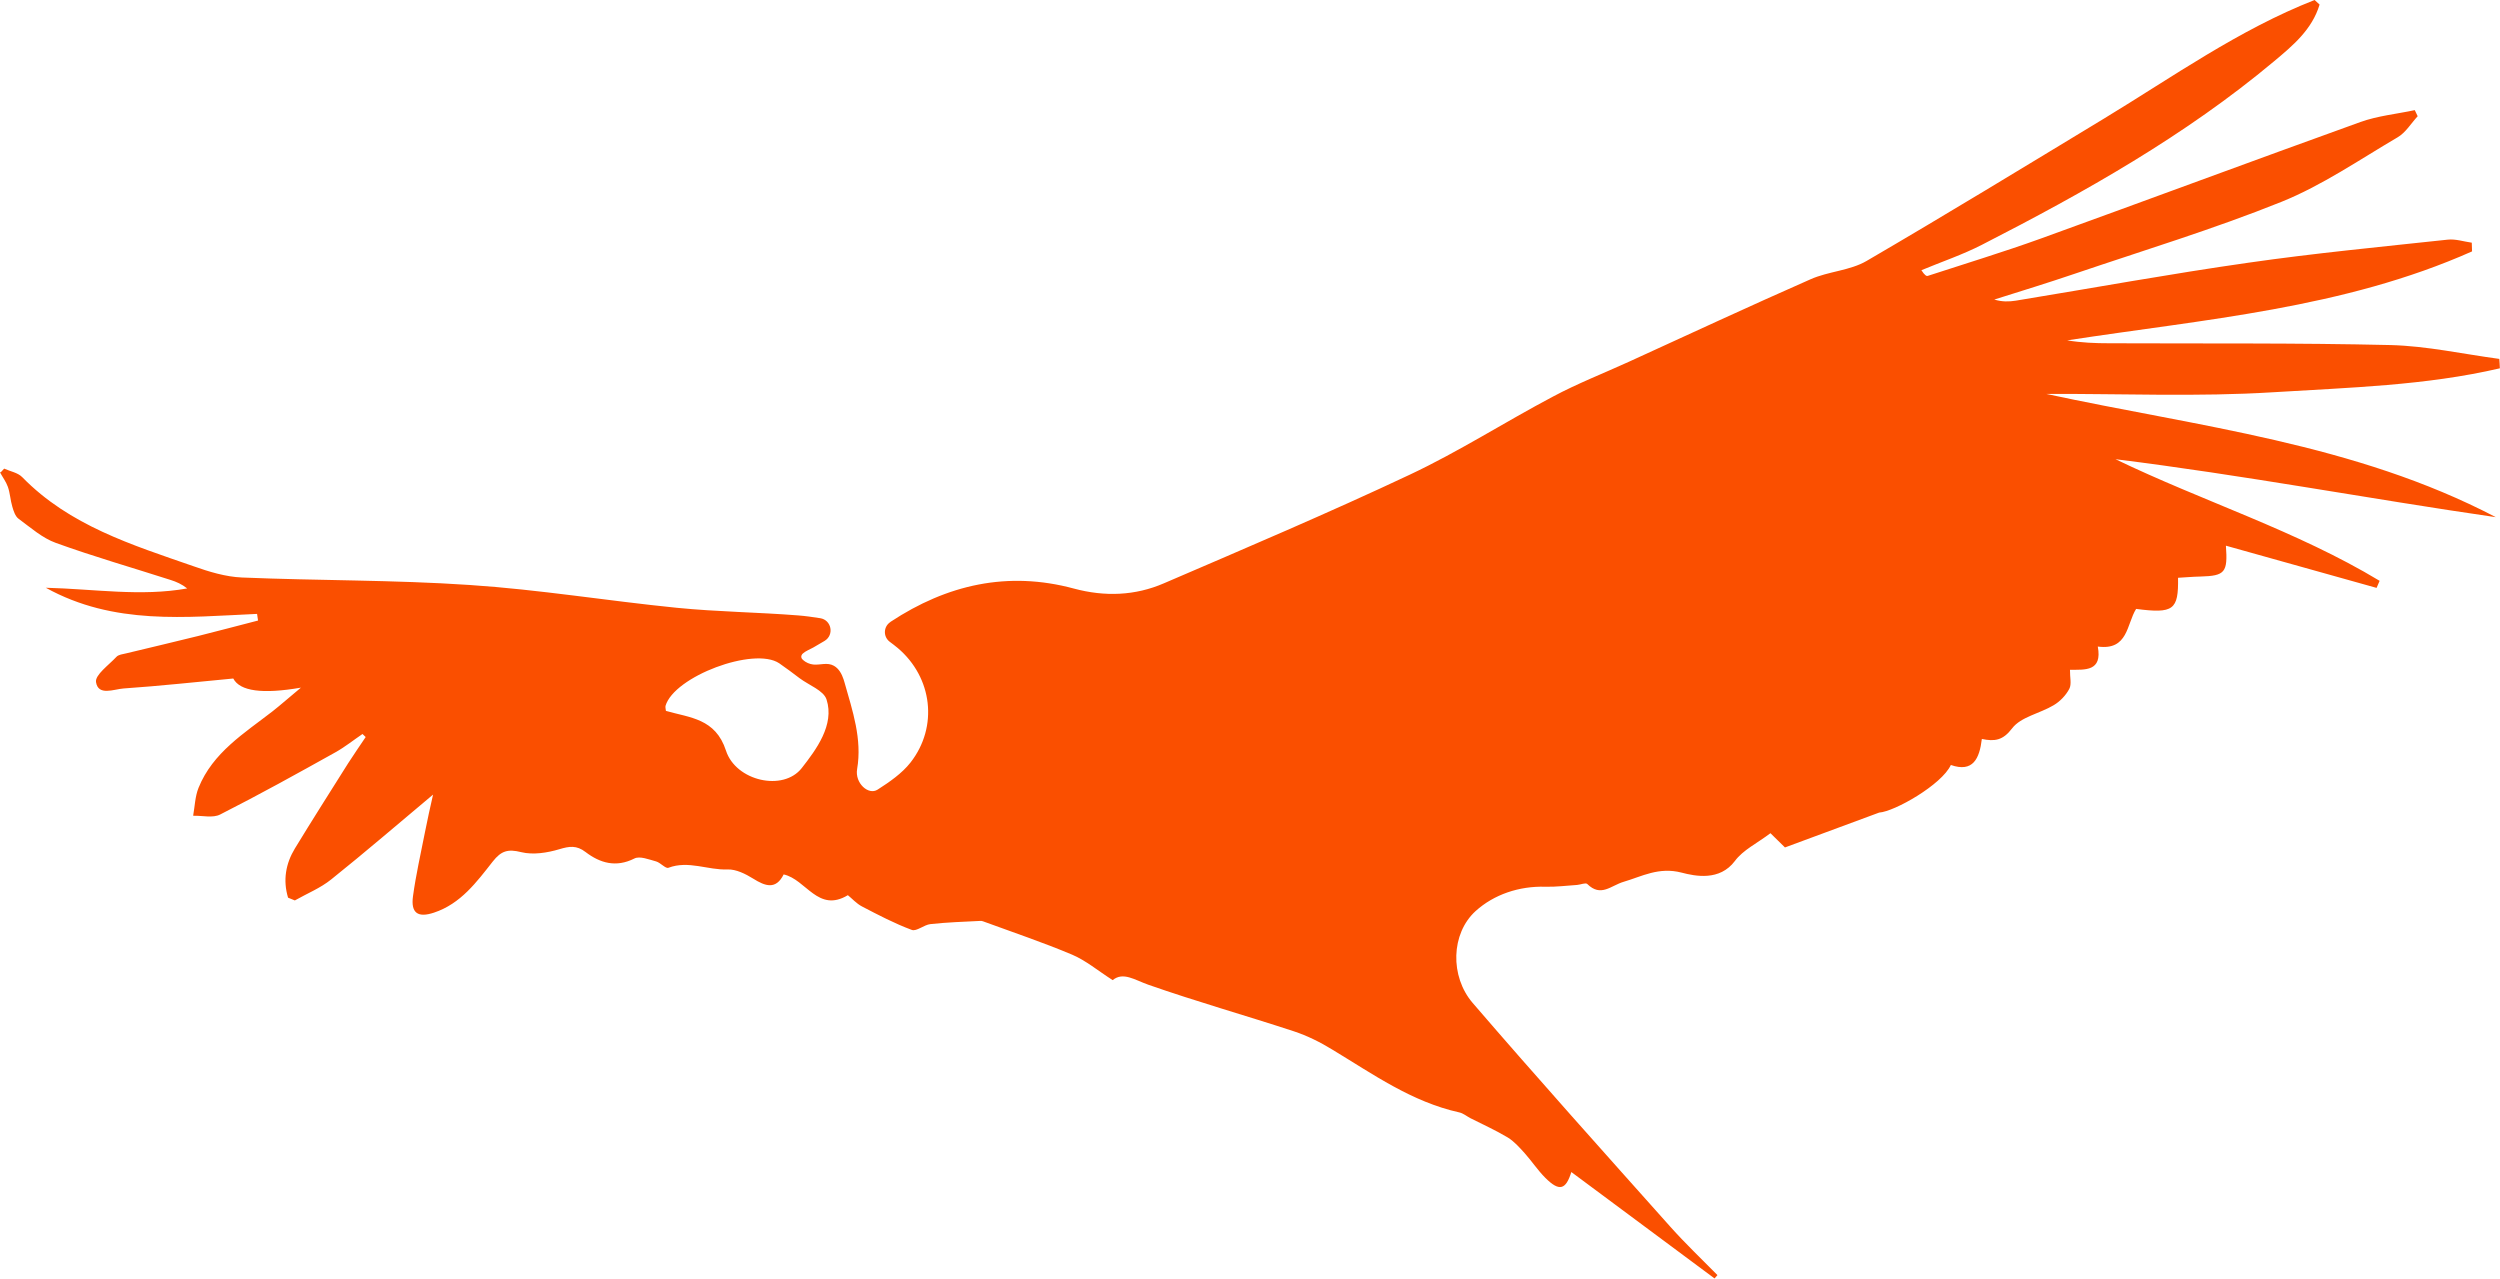
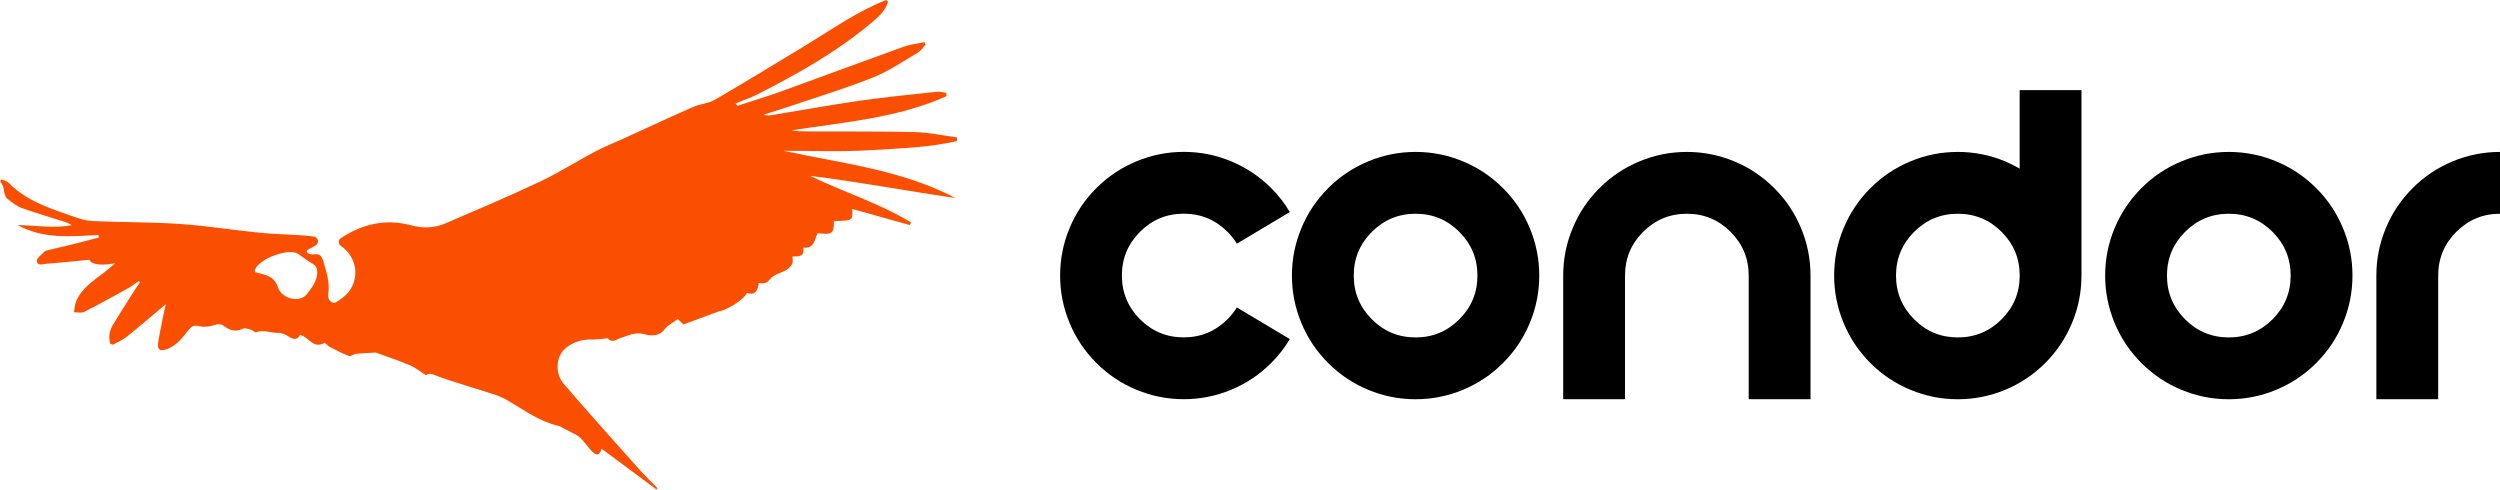
- <svg xmlns="http://www.w3.org/2000/svg" id="Capa_2" data-name="Capa 2" viewBox="0 0 180.69 92.38">
+ <svg xmlns="http://www.w3.org/2000/svg" id="Capa_2" data-name="Capa 2" viewBox="0 0 471.95 92.38">
  <g id="Capa_1-2" data-name="Capa 1">
    <path d="M56.32,47.94c.5.34.98.71,1.46,1.07.69.52,1.75.89,1.96,1.55.59,1.83-.75,3.62-1.79,4.95-1.34,1.72-4.77.94-5.48-1.26-.76-2.33-2.61-2.37-4.34-2.87-.01-.12-.05-.25-.03-.36.62-2.13,6.4-4.3,8.22-3.08M0,34.14c.19.35.44.68.57,1.05.16.46.18.96.32,1.43.09.31.21.7.46.88.86.63,1.71,1.39,2.69,1.74,2.73.99,5.53,1.79,8.3,2.68.41.13.8.3,1.19.61-3.35.6-6.7.04-10.22-.05,4.93,2.73,10.12,2.12,15.27,1.89.04.29.03.19.07.48-1.45.37-2.89.76-4.34,1.12-1.72.43-3.45.83-5.18,1.25-.25.06-.57.09-.72.26-.55.59-1.55,1.3-1.47,1.82.16,1.02,1.29.51,1.99.46,2.63-.18,5.27-.47,7.93-.72q.72,1.38,4.89.66c-.87.72-1.45,1.24-2.05,1.71-2.05,1.59-4.32,2.98-5.35,5.53-.25.62-.27,1.34-.39,2.02.66-.02,1.42.18,1.95-.09,2.82-1.43,5.58-2.96,8.34-4.5.68-.38,1.3-.88,1.95-1.32.12.12.1.1.23.22-.42.63-.86,1.26-1.27,1.9-1.29,2.05-2.59,4.09-3.85,6.16-.66,1.09-.87,2.29-.49,3.55.2.08.29.12.49.2.88-.5,1.85-.89,2.63-1.52,2.45-1.96,4.84-4.02,7.36-6.13-.2.89-.41,1.81-.59,2.74-.3,1.53-.65,3.06-.86,4.6-.17,1.23.36,1.58,1.52,1.19,1.93-.64,3.08-2.21,4.25-3.7.61-.77,1.09-.91,2.05-.67.86.21,1.88.05,2.75-.21.73-.22,1.25-.3,1.9.2,1.05.8,2.2,1.14,3.53.47.39-.2,1.05.07,1.57.21.32.09.69.54.89.46,1.45-.55,2.85.18,4.28.12.61-.02,1.29.32,1.84.66.89.56,1.65.82,2.21-.3,1.63.36,2.48,2.8,4.64,1.5.29.23.62.61,1.03.82,1.17.61,2.35,1.23,3.59,1.69.34.13.88-.37,1.35-.42,1.2-.13,2.4-.17,3.6-.23.07,0,.14,0,.2.03,2.15.79,4.33,1.52,6.44,2.41.99.42,1.85,1.15,2.93,1.84.75-.62,1.58-.02,2.57.33,3.48,1.22,7.03,2.22,10.53,3.37.97.32,1.91.79,2.79,1.33,2.93,1.77,5.73,3.77,9.16,4.53.28.06.53.27.79.41.91.46,1.84.88,2.71,1.4.46.28.85.72,1.22,1.13.52.58.95,1.24,1.5,1.79,1.01,1.01,1.48.87,1.88-.42,3.44,2.55,6.89,5.12,10.35,7.69.13-.15.08-.09.21-.24-1.14-1.16-2.32-2.28-3.4-3.49-4.79-5.37-9.6-10.73-14.29-16.18-1.65-1.92-1.58-5.02.22-6.65,1.31-1.18,3.12-1.81,5.04-1.75.76.02,1.52-.08,2.29-.13.25-.02.61-.18.73-.07.99.98,1.71.11,2.64-.16,1.3-.38,2.53-1.09,4.18-.66,1,.26,2.75.62,3.85-.84.59-.8,1.61-1.28,2.57-2.01.21.2.66.64,1.05,1.03,2.3-.85,4.56-1.69,6.81-2.52,1.1-.07,4.52-2.01,5.18-3.44,1.6.56,2.07-.46,2.24-1.88.93.19,1.52.11,2.19-.77.63-.83,2-1.07,3-1.67.46-.27.88-.71,1.13-1.18.18-.34.04-.84.05-1.38,1.08-.01,2.35.14,2.01-1.68,2.2.3,2.08-1.62,2.77-2.72,2.7.35,3.07.08,3.03-2.25.54-.03,1.08-.08,1.62-.09,1.78-.05,1.98-.29,1.84-2.23,3.63,1.02,7.26,2.04,10.89,3.05.13-.3.09-.21.22-.51-6.02-3.63-12.75-5.73-19.09-8.79,9.2,1.14,18.31,2.86,27.49,4.19-10.19-5.33-21.5-6.54-32.5-8.91,5.47-.02,10.96.22,16.41-.12,5.47-.34,11.01-.48,16.38-1.73-.02-.39-.01-.3-.04-.68-2.61-.35-5.22-.93-7.84-1-6.78-.16-13.56-.1-20.34-.13-1.02,0-2.03-.04-3.05-.21,9.91-1.53,19.98-2.3,29.26-6.43,0-.21-.02-.42-.02-.63-.58-.08-1.17-.28-1.73-.22-4.82.52-9.64.98-14.43,1.67-5.61.8-11.19,1.82-16.79,2.74-.5.08-1.01.09-1.56-.08,1.93-.61,3.86-1.2,5.77-1.85,5.01-1.7,10.08-3.24,14.98-5.21,2.95-1.19,5.63-3.04,8.39-4.66.59-.34.98-1.01,1.46-1.53l-.21-.44c-1.31.28-2.68.41-3.93.86-7.72,2.78-15.41,5.64-23.12,8.43-2.69.97-5.43,1.8-8.15,2.69-.09.03-.22-.04-.46-.41,1.46-.61,2.98-1.12,4.38-1.84,7.42-3.8,14.68-7.88,21.11-13.26,1.35-1.13,2.75-2.29,3.29-4.1-.16-.15-.2-.18-.36-.33-5.48,2.15-10.24,5.55-15.22,8.57-5.71,3.46-11.4,6.93-17.16,10.29-1.2.7-2.75.75-4.04,1.32-4.41,1.94-8.79,3.98-13.17,5.98-1.82.83-3.69,1.56-5.45,2.5-3.48,1.84-6.81,3.98-10.36,5.65-5.86,2.76-11.82,5.29-17.77,7.85-2.08.9-4.27.98-6.5.38-4.78-1.29-9.17-.29-13.25,2.4l-.02.02c-.5.33-.53,1.05-.05,1.42.2.15.4.3.59.46,2.5,2.12,2.94,5.68.92,8.27-.62.79-1.52,1.41-2.38,1.96-.66.43-1.66-.47-1.48-1.49.37-2.16-.33-4.2-.91-6.25-.02-.07-.04-.15-.07-.23-.13-.39-.34-.78-.7-.98-.48-.27-.98-.04-1.49-.09-.27-.03-.54-.15-.74-.33-.05-.05-.11-.11-.12-.18-.03-.11.03-.22.11-.29.2-.18.52-.3.75-.43.28-.16.55-.32.82-.48.71-.43.5-1.51-.32-1.64-.52-.08-1.06-.16-1.59-.2-2.92-.23-5.85-.26-8.76-.55-5-.5-9.97-1.32-14.98-1.65-5.48-.37-10.98-.31-16.46-.54-1.19-.05-2.39-.42-3.52-.82-4.43-1.54-8.94-2.93-12.36-6.43-.32-.33-.87-.42-1.31-.62-.12.12-.11.12-.23.25" style="fill: #fa4f00;" />
+     <g>
+       <path d="M267.24,63.7c3.22,0,5.97-1.14,8.25-3.42,2.28-2.28,3.42-5.03,3.42-8.26s-1.14-5.97-3.42-8.25c-2.28-2.28-5.03-3.42-8.25-3.42s-5.98,1.14-8.26,3.42c-2.28,2.28-3.42,5.03-3.42,8.25s1.14,5.97,3.42,8.26c2.28,2.28,5.03,3.42,8.26,3.42M267.24,75.37c-3.1,0-6.08-.59-8.94-1.78-2.86-1.18-5.38-2.87-7.57-5.06s-3.88-4.71-5.06-7.57c-1.19-2.86-1.78-5.84-1.78-8.94s.59-6.08,1.78-8.93c1.18-2.86,2.87-5.38,5.06-7.57,2.19-2.19,4.71-3.88,7.57-5.06,2.86-1.19,5.84-1.78,8.94-1.78s6.08.59,8.93,1.78c2.86,1.18,5.38,2.87,7.57,5.06,2.19,2.18,3.88,4.71,5.06,7.57,1.19,2.86,1.78,5.84,1.78,8.93s-.59,6.08-1.78,8.94c-1.18,2.86-2.87,5.38-5.06,7.57-2.19,2.19-4.71,3.88-7.57,5.06-2.86,1.19-5.84,1.78-8.93,1.78" />
+       <path d="M306.77,52.02v23.34h-11.67v-23.34c0-3.1.59-6.08,1.78-8.93,1.18-2.86,2.87-5.38,5.06-7.57s4.71-3.88,7.57-5.06c2.86-1.19,5.84-1.78,8.94-1.78s6.08.59,8.93,1.78c2.86,1.18,5.38,2.87,7.57,5.06,2.19,2.19,3.88,4.71,5.06,7.57,1.19,2.86,1.78,5.84,1.78,8.93v23.34h-11.67v-23.34c0-3.22-1.14-5.97-3.42-8.25-2.28-2.28-5.03-3.42-8.25-3.42s-5.97,1.14-8.26,3.42-3.42,5.03-3.42,8.25" />
+       <path d="M369.6,63.7c3.22,0,5.97-1.14,8.26-3.42,2.28-2.28,3.42-5.03,3.42-8.26s-1.14-5.97-3.42-8.25-5.03-3.42-8.26-3.42-5.97,1.14-8.25,3.42c-2.28,2.28-3.42,5.03-3.42,8.25s1.14,5.97,3.42,8.26,5.03,3.42,8.25,3.42M392.94,52.02c0,3.1-.59,6.08-1.78,8.94s-2.87,5.38-5.06,7.57-4.71,3.88-7.57,5.06c-2.86,1.19-5.84,1.78-8.94,1.78s-6.08-.59-8.93-1.78c-2.86-1.18-5.38-2.87-7.57-5.06s-3.87-4.71-5.06-7.57c-1.18-2.86-1.78-5.84-1.78-8.94s.59-6.08,1.78-8.93c1.19-2.86,2.87-5.38,5.06-7.57,2.19-2.19,4.71-3.88,7.57-5.06,2.85-1.19,5.83-1.78,8.93-1.78s6.08.59,8.94,1.78c.94.4,1.85.85,2.74,1.37v-14.82h11.67v35.01Z" />
+       <path d="M420.75,63.7c3.22,0,5.98-1.14,8.26-3.42,2.28-2.28,3.42-5.03,3.42-8.26s-1.14-5.97-3.42-8.25c-2.28-2.28-5.03-3.42-8.26-3.42s-5.97,1.14-8.25,3.42c-2.28,2.28-3.42,5.03-3.42,8.25s1.14,5.97,3.42,8.26c2.28,2.28,5.03,3.42,8.25,3.42M420.75,75.37c-3.1,0-6.08-.59-8.93-1.78-2.86-1.18-5.38-2.87-7.57-5.06-2.18-2.19-3.87-4.71-5.06-7.57-1.18-2.86-1.78-5.84-1.78-8.94s.59-6.08,1.78-8.93c1.19-2.86,2.88-5.38,5.06-7.57,2.19-2.19,4.71-3.88,7.57-5.06,2.86-1.19,5.84-1.78,8.93-1.78s6.08.59,8.94,1.78c2.86,1.18,5.38,2.87,7.57,5.06,2.19,2.18,3.88,4.71,5.06,7.57,1.19,2.86,1.78,5.84,1.78,8.93s-.59,6.08-1.78,8.94c-1.18,2.86-2.87,5.38-5.06,7.57s-4.71,3.88-7.57,5.06c-2.86,1.19-5.84,1.78-8.94,1.78" />
+       <path d="M233.5,58.04l9.99,5.97c-.97,1.64-2.14,3.15-3.51,4.51-2.19,2.19-4.71,3.88-7.57,5.06-2.86,1.19-5.84,1.78-8.94,1.78s-6.08-.59-8.93-1.78c-2.86-1.18-5.38-2.87-7.57-5.06-2.19-2.19-3.88-4.71-5.06-7.57-1.19-2.86-1.78-5.84-1.78-8.94s.59-6.08,1.78-8.93c1.18-2.86,2.87-5.38,5.06-7.57,2.18-2.18,4.71-3.87,7.57-5.06,2.86-1.18,5.84-1.78,8.93-1.78s6.08.59,8.94,1.78c2.86,1.19,5.38,2.88,7.57,5.06,1.37,1.37,2.54,2.88,3.51,4.52l-9.99,5.97c-.48-.79-1.08-1.54-1.78-2.24-2.28-2.28-5.03-3.42-8.26-3.42s-5.97,1.14-8.25,3.42-3.42,5.03-3.42,8.25,1.14,5.97,3.42,8.26c2.28,2.28,5.03,3.42,8.25,3.42s5.97-1.14,8.26-3.42c.7-.7,1.29-1.44,1.78-2.24" />
+       <path d="M460.28,52.02v23.34h-11.67v-23.34c0-3.1.59-6.08,1.78-8.93,1.18-2.86,2.87-5.38,5.06-7.57s4.71-3.88,7.57-5.06c2.86-1.19,5.84-1.78,8.93-1.78v11.67c-3.22,0-5.97,1.14-8.25,3.42-2.28,2.28-3.42,5.03-3.42,8.25" />
+     </g>
  </g>
</svg>
